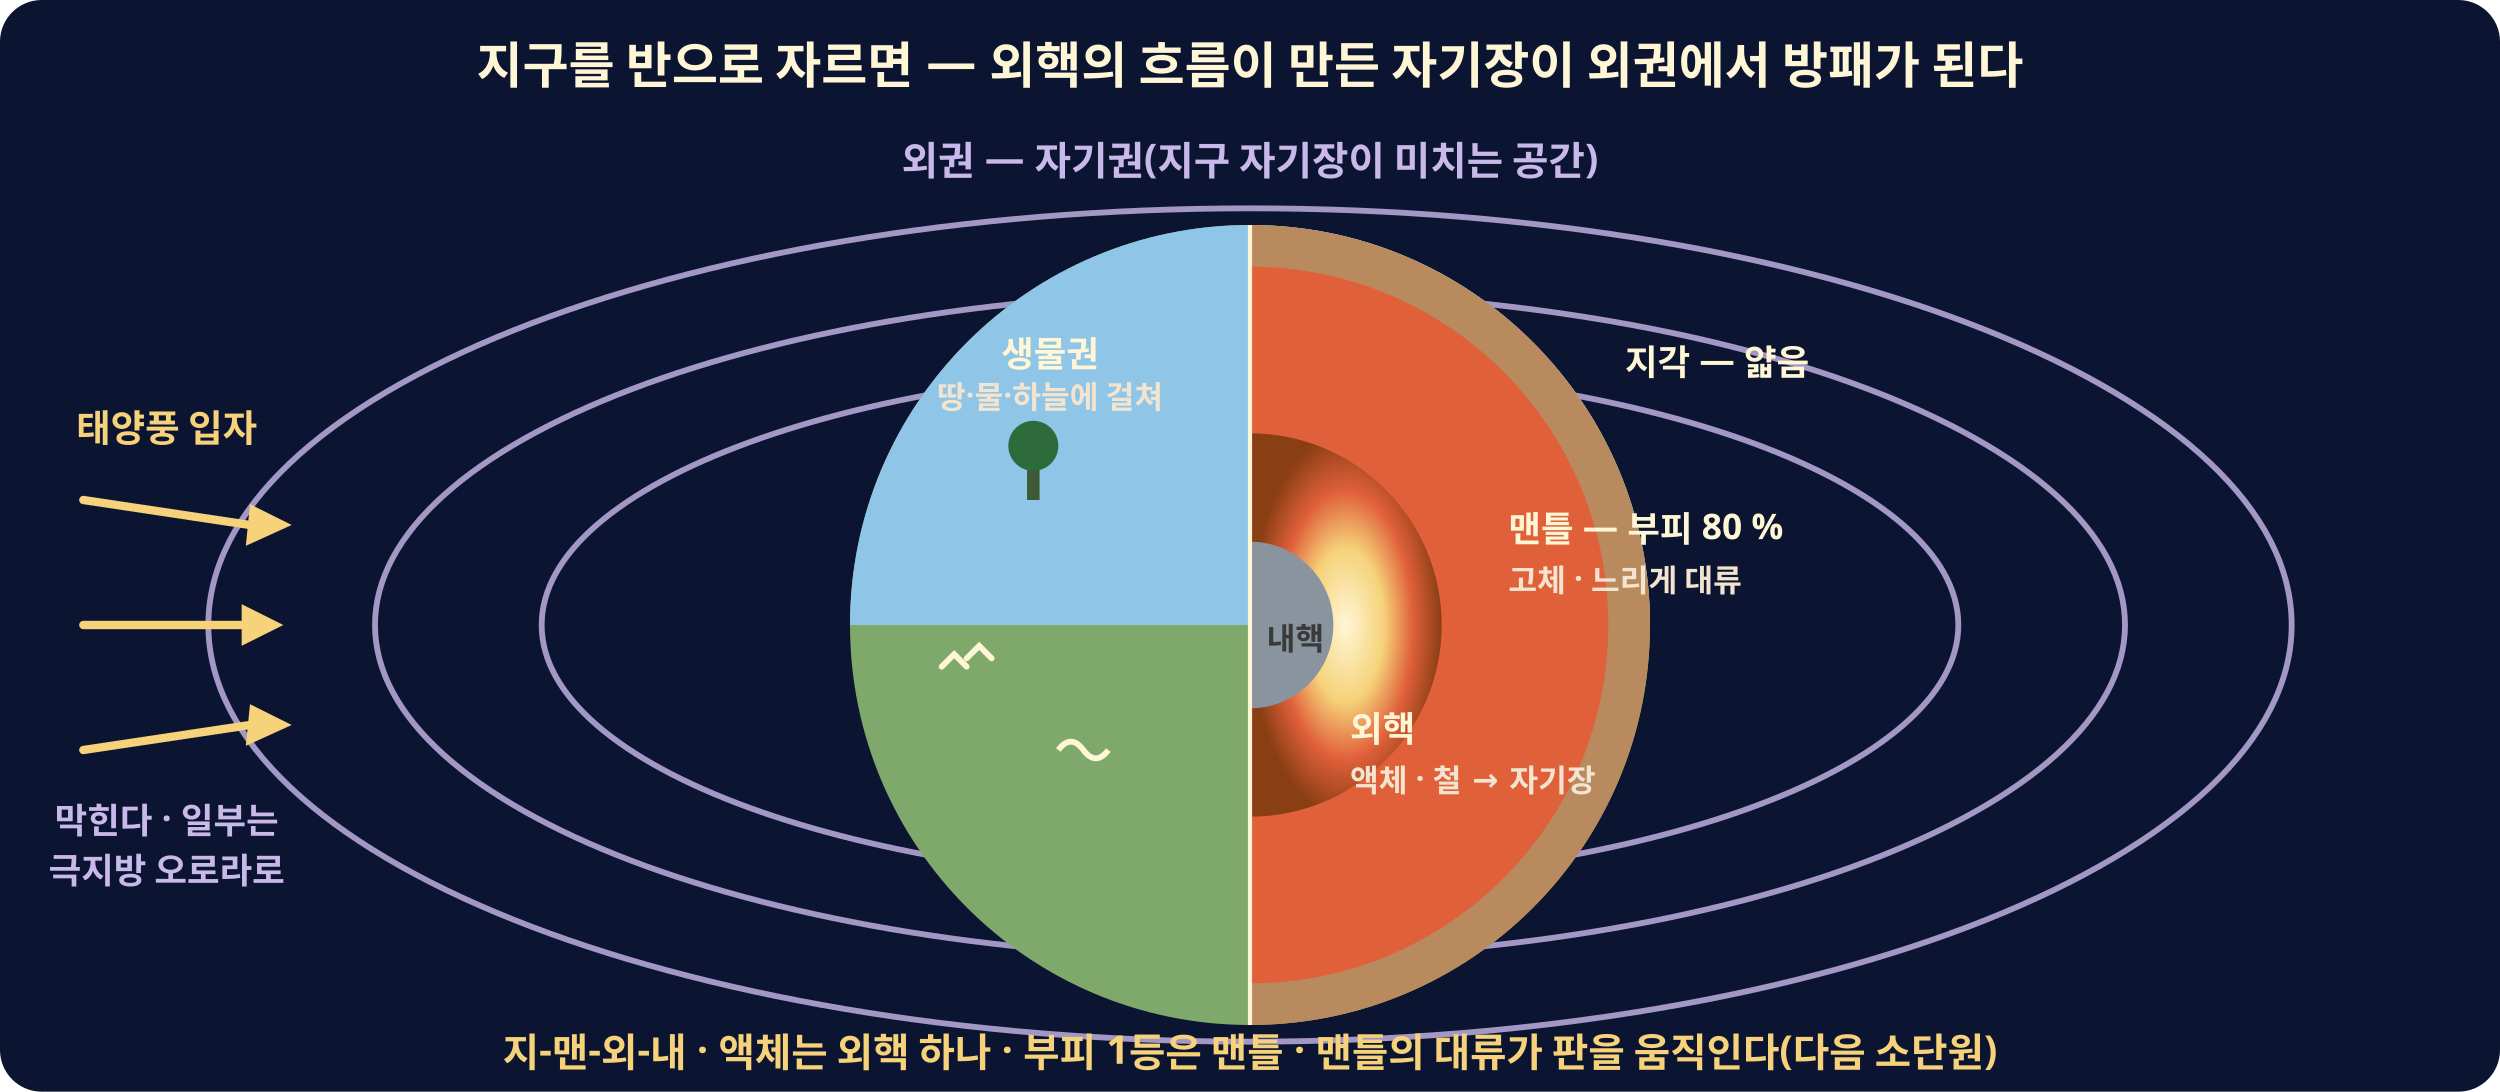
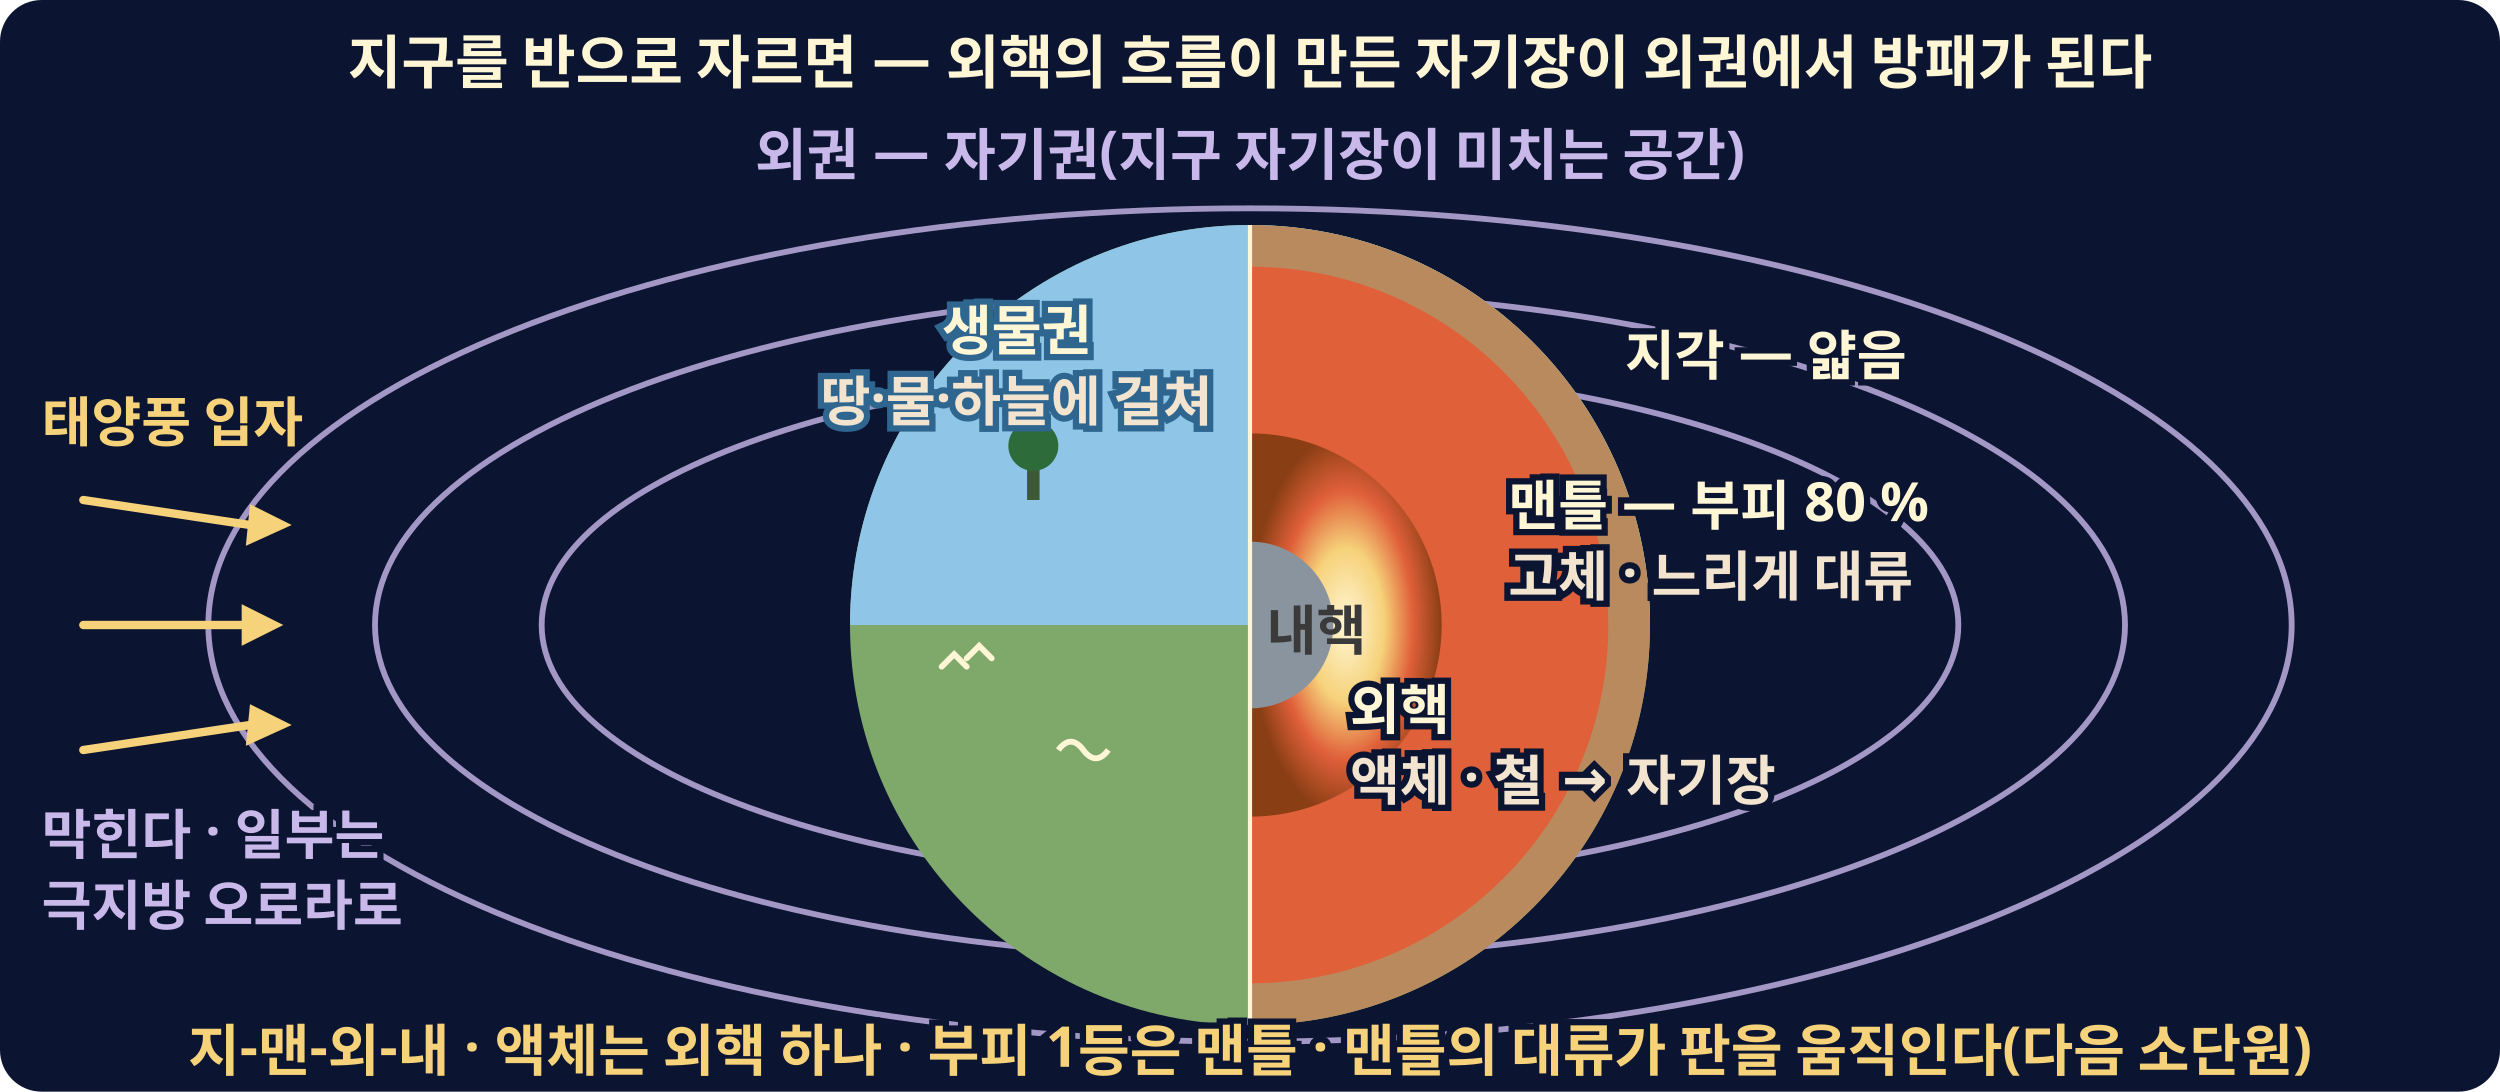
<svg width="600" height="262" viewBox="0 0 600 262" font-family="PC Sans">
  <defs>
    <radialGradient id="w3core-1301-03" cx="0.5" cy="0.5" r="0.5">
      <stop offset="0" stop-color="#FFF6D6" />
      <stop offset="0.4" stop-color="#F6D27A" />
      <stop offset="0.7" stop-color="#E0603A" />
      <stop offset="1" stop-color="#8A3E14" />
    </radialGradient>
  </defs>
  <rect width="600" height="262" rx="10" fill="#0B1430" />
-   <text x="300" y="20" text-anchor="middle" font-size="12" font-weight="900" fill="#FFF6D6">지구를 반으로 자르면 — 외핵의 흐름이 만든 자기장이 외권에서 방패가 된다</text>
+   <text x="300" y="20" text-anchor="middle" font-size="14" font-weight="900" fill="#FFF6D6">지구를 반으로 자르면 — 외핵의 흐름이 만든 자기장이 외권에서 방패가 된다</text>
  <g fill="none" stroke="#C9B8EA" stroke-width="1.4" opacity="0.8">
    <ellipse cx="300" cy="150" rx="250" ry="100" />
    <ellipse cx="300" cy="150" rx="210" ry="80" />
    <ellipse cx="300" cy="150" rx="170" ry="62" />
  </g>
-   <text x="300" y="42" text-anchor="middle" font-size="9.5" font-weight="900" fill="#C9B8EA">외권 — 자기권(지구 자기장이 미치는 공간)</text>
+   <text x="300" y="42" text-anchor="middle" font-size="13.5" font-weight="900" fill="#C9B8EA">외권 — 자기권(지구 자기장이 미치는 공간)</text>
  <g stroke="#F6D27A" stroke-width="2" stroke-linecap="round">
    <line x1="20" y1="120" x2="60" y2="126" />
    <line x1="20" y1="150" x2="58" y2="150" />
    <line x1="20" y1="180" x2="60" y2="174" />
  </g>
  <g fill="#F6D27A">
    <path d="M60,121 l10,5 l-11,5 z" />
    <path d="M58,145 l10,5 l-10,5 z" />
    <path d="M60,169 l10,5 l-11,5 z" />
  </g>
-   <text x="40" y="106" text-anchor="middle" font-size="9" font-weight="900" fill="#F6D27A">태양풍 입자</text>
-   <text x="40" y="200" text-anchor="middle" font-size="8.5" font-weight="800" fill="#C9B8EA">막힌다 · 일부는</text>
-   <text x="40" y="212" text-anchor="middle" font-size="8.5" font-weight="800" fill="#C9B8EA">극지방 오로라로</text>
+   <text x="10" y="106" text-anchor="start" font-size="13" font-weight="900" fill="#F6D27A">태양풍 입자</text>
+   <text x="10" y="205" text-anchor="start" font-size="13" font-weight="800" fill="#C9B8EA" stroke="#0B1430" stroke-width="3" paint-order="stroke">막힌다 · 일부는</text>
+   <text x="10" y="222" text-anchor="start" font-size="13" font-weight="800" fill="#C9B8EA" stroke="#0B1430" stroke-width="3" paint-order="stroke">극지방 오로라로</text>
  <g transform="translate(300,150)">
    <circle r="96" fill="#7FA86B" />
    <path d="M-96,0 A96,96 0 0 1 96,0 Z" fill="#8FC5E6" />
    <path d="M0,-96 A96,96 0 0 1 0,96 Z" fill="#B98A5E" />
    <path d="M0,-92 A92,92 0 0 1 0,92 Z" fill="#B98A5E" />
    <path d="M0,-86 A86,86 0 0 1 0,86 Z" fill="#E0603A" />
    <path d="M0,-46 A46,46 0 0 1 0,46 Z" fill="url(#w3core-1301-03)" />
    <path d="M0,-20 A20,20 0 0 1 0,20 Z" fill="#8A949E" />
    <line x1="0" y1="-96" x2="0" y2="96" stroke="#FFF6D6" stroke-width="1" />
-     <g font-size="8.5" font-weight="900" fill="#FFF6D6">
+     <g font-size="13" font-weight="900" fill="#FFF6D6" stroke="#0B1430" stroke-width="3" paint-order="stroke">
      <text x="90" y="-60">지각 — 얇음</text>
-       <text x="62" y="-20">맨틀 — 부피 80 %</text>
-       <text x="62" y="-8" font-size="7.5" font-weight="700" fill="#F3E4D0">고체 · 느리게 대류</text>
-       <text x="24" y="28">외핵</text>
-       <text x="24" y="40" font-size="7.5" font-weight="700" fill="#F3E4D0">액체 · 철 → 자기장</text>
-       <text x="4" y="6" fill="#3A3A3A" font-size="7.5">내핵</text>
+       <text x="62" y="-24">맨틀 — 부피 80 %</text>
+       <text x="62" y="-7" font-size="13" font-weight="700" fill="#F3E4D0">고체 · 느리게 대류</text>
+       <text x="24" y="25">외핵</text>
+       <text x="24" y="42" font-size="13" font-weight="700" fill="#F3E4D0">액체 · 철 → 자기장</text>
+       <text x="4" y="6" fill="#3A3A3A" stroke="none" font-size="13">내핵</text>
    </g>
    <g transform="translate(-52,-40)">
      <rect x="-1.5" y="0" width="3" height="10" fill="#3E5A34" />
      <circle cy="-3" r="6" fill="#2E6B3A" />
    </g>
    <g transform="translate(-40,30)" stroke="#FFF6D6" stroke-width="1.4" fill="none">
      <path d="M-6,0 q3,-4 6,0 t6,0" />
    </g>
    <g transform="translate(-70,10)" stroke="#FFF6D6" stroke-width="1.4" stroke-linecap="round" fill="none">
      <path d="M-4,0 l3,-3 l3,3" />
      <path d="M2,-2 l3,-3 l3,3" />
    </g>
-     <text x="-48" y="-62" text-anchor="middle" font-size="8.5" font-weight="900" fill="#FFF6D6">생물권</text>
-     <text x="-48" y="-52" text-anchor="middle" font-size="7.5" font-weight="700" fill="#F3E4D0">땅·물·하늘에 걸쳐</text>
+     <text x="-56" y="-66" text-anchor="middle" font-size="13" font-weight="900" fill="#FFF6D6" stroke="#2E6690" stroke-width="3" paint-order="stroke">생물권</text>
+     <text x="-56" y="-49" text-anchor="middle" font-size="13" font-weight="700" fill="#F3E4D0" stroke="#2E6690" stroke-width="3" paint-order="stroke">땅·물·하늘에 걸쳐</text>
  </g>
  <path d="M296,118 q-30,-10 -60,0" fill="none" stroke="#F6D27A" stroke-width="1.6" stroke-dasharray="3 2" opacity="0" />
-   <text x="300" y="256" text-anchor="middle" font-size="9.5" font-weight="900" fill="#F6D27A">지-맨-외-내 · 액체는 외핵 하나 · 부피 1등은 맨틀 · 맨틀의 대류가 판을 움직인다(다음 소단원)</text>
+   <text x="300" y="257" text-anchor="middle" font-size="13.5" font-weight="900" fill="#F6D27A" stroke="#0B1430" stroke-width="3" paint-order="stroke">지-맨-외-내 · 액체는 외핵 하나 · 부피 1등은 맨틀 · 맨틀의 대류가 판을 움직인다(다음 소단원)</text>
</svg>
